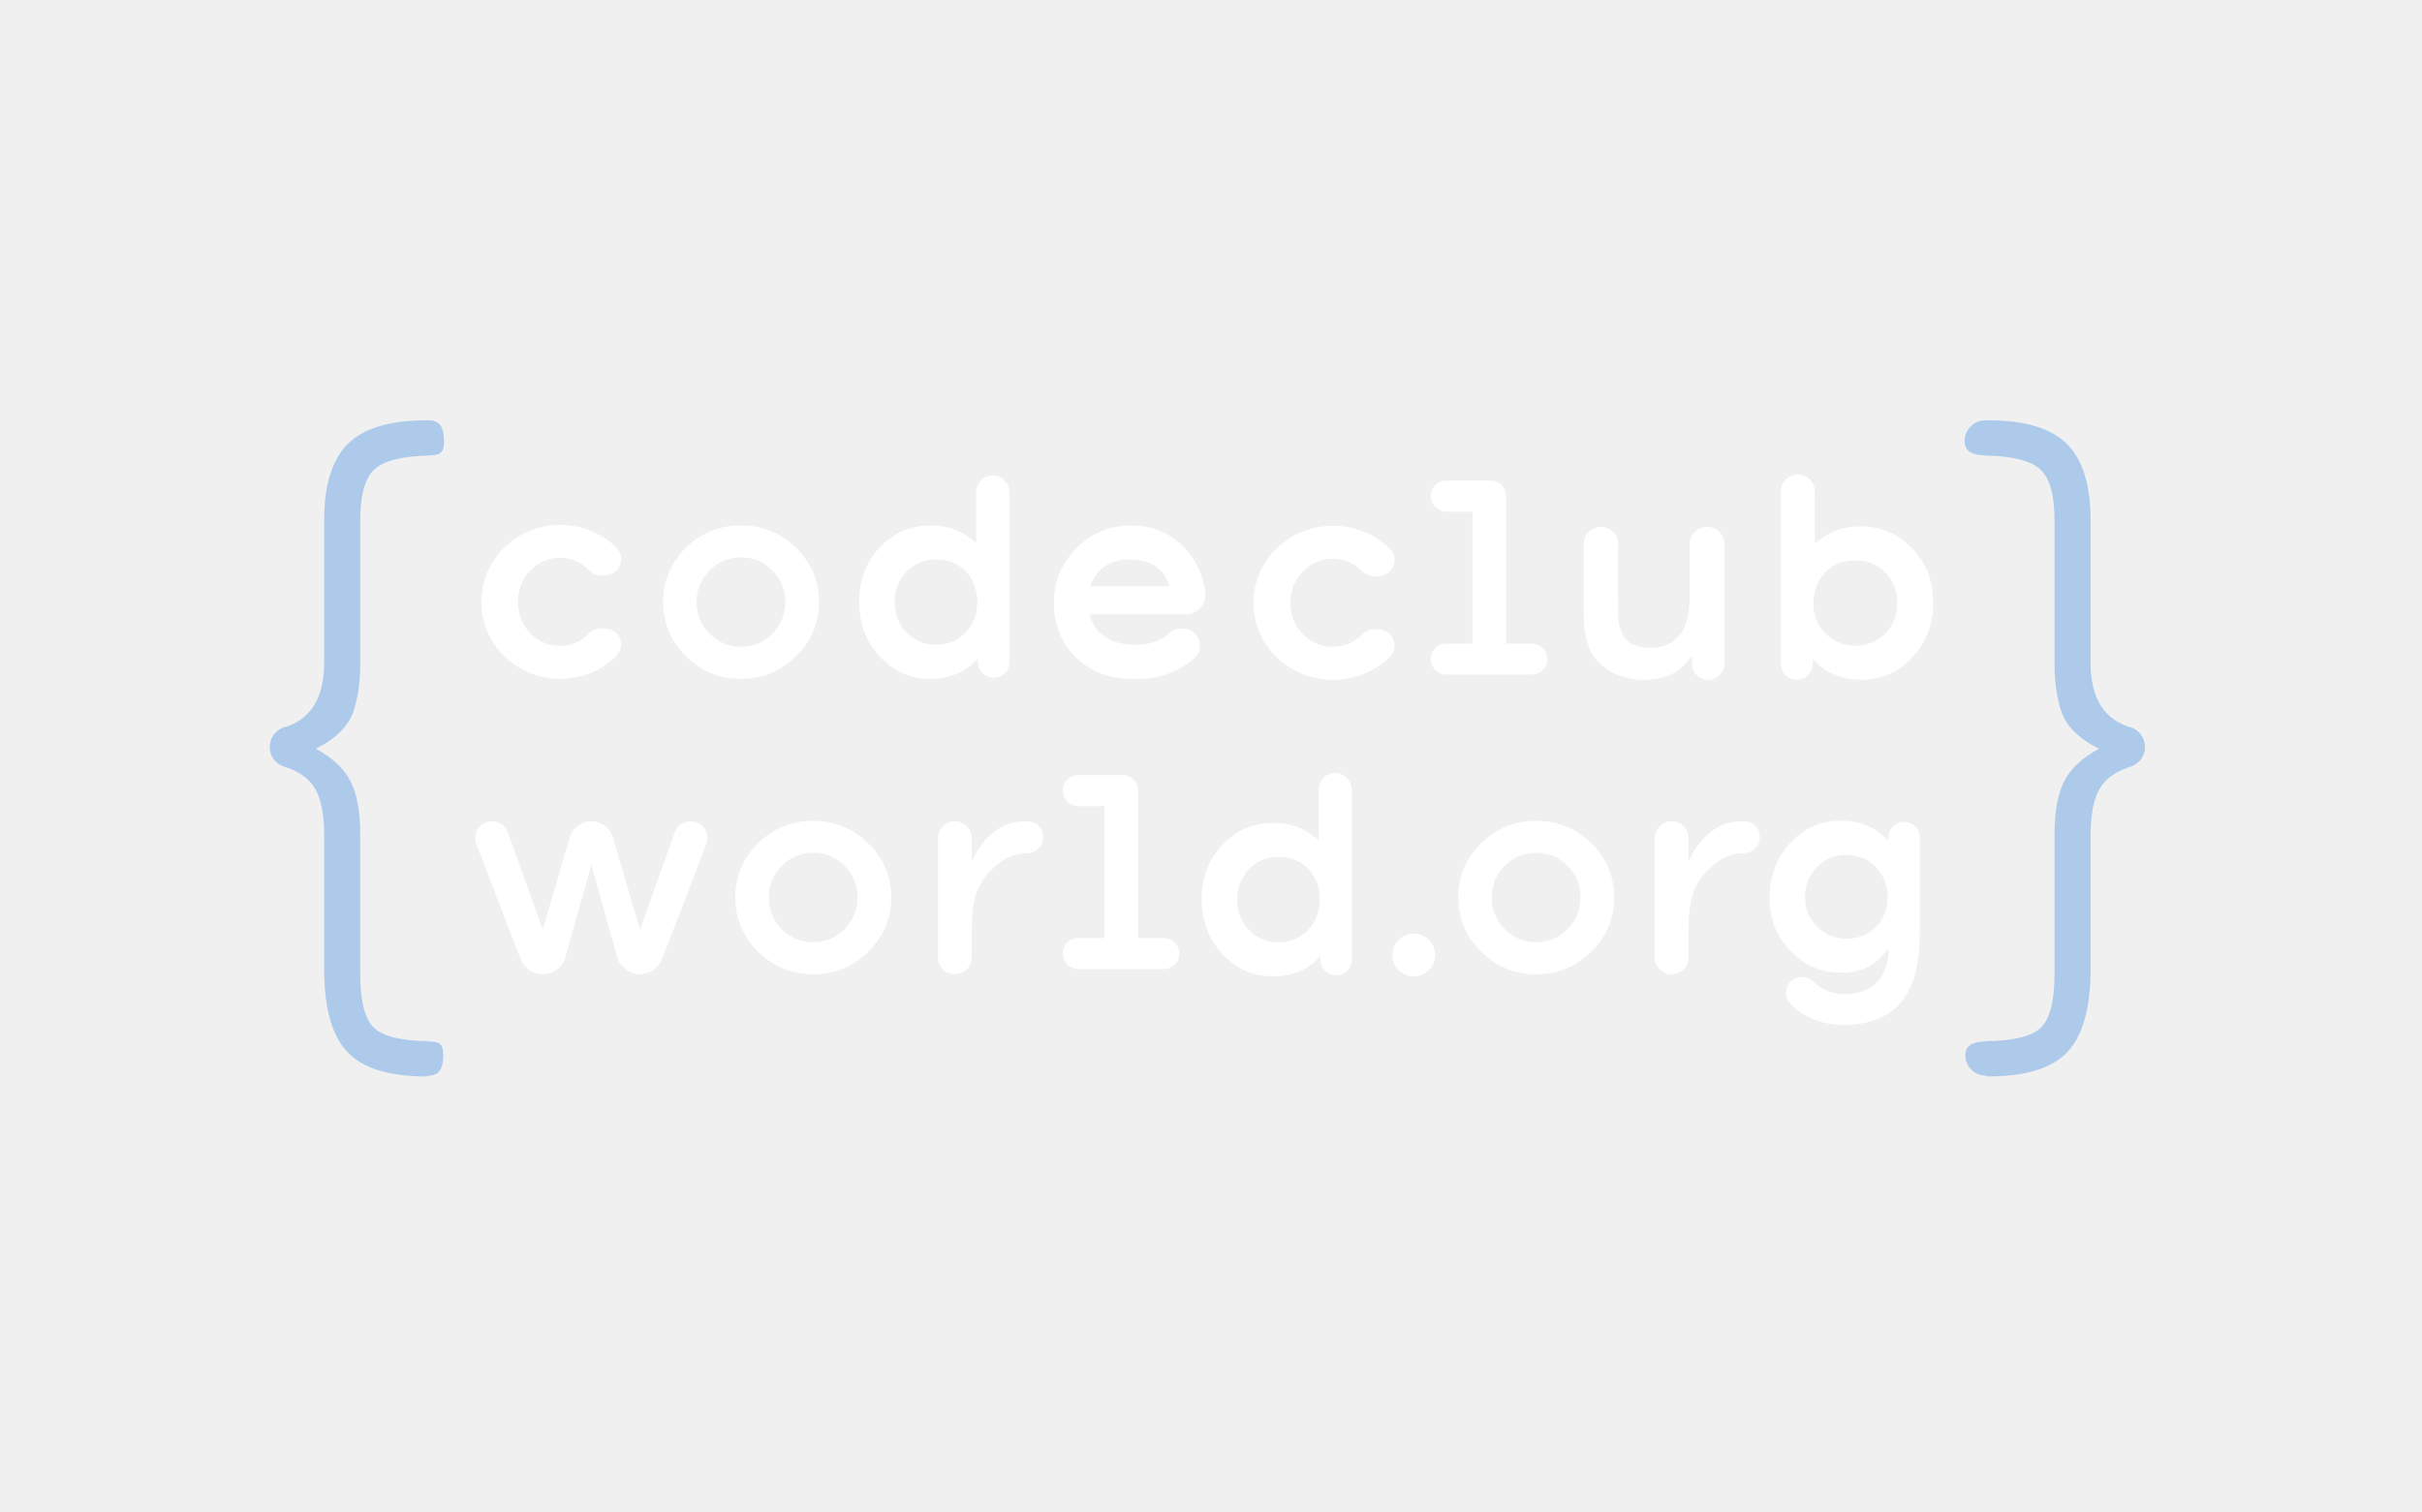
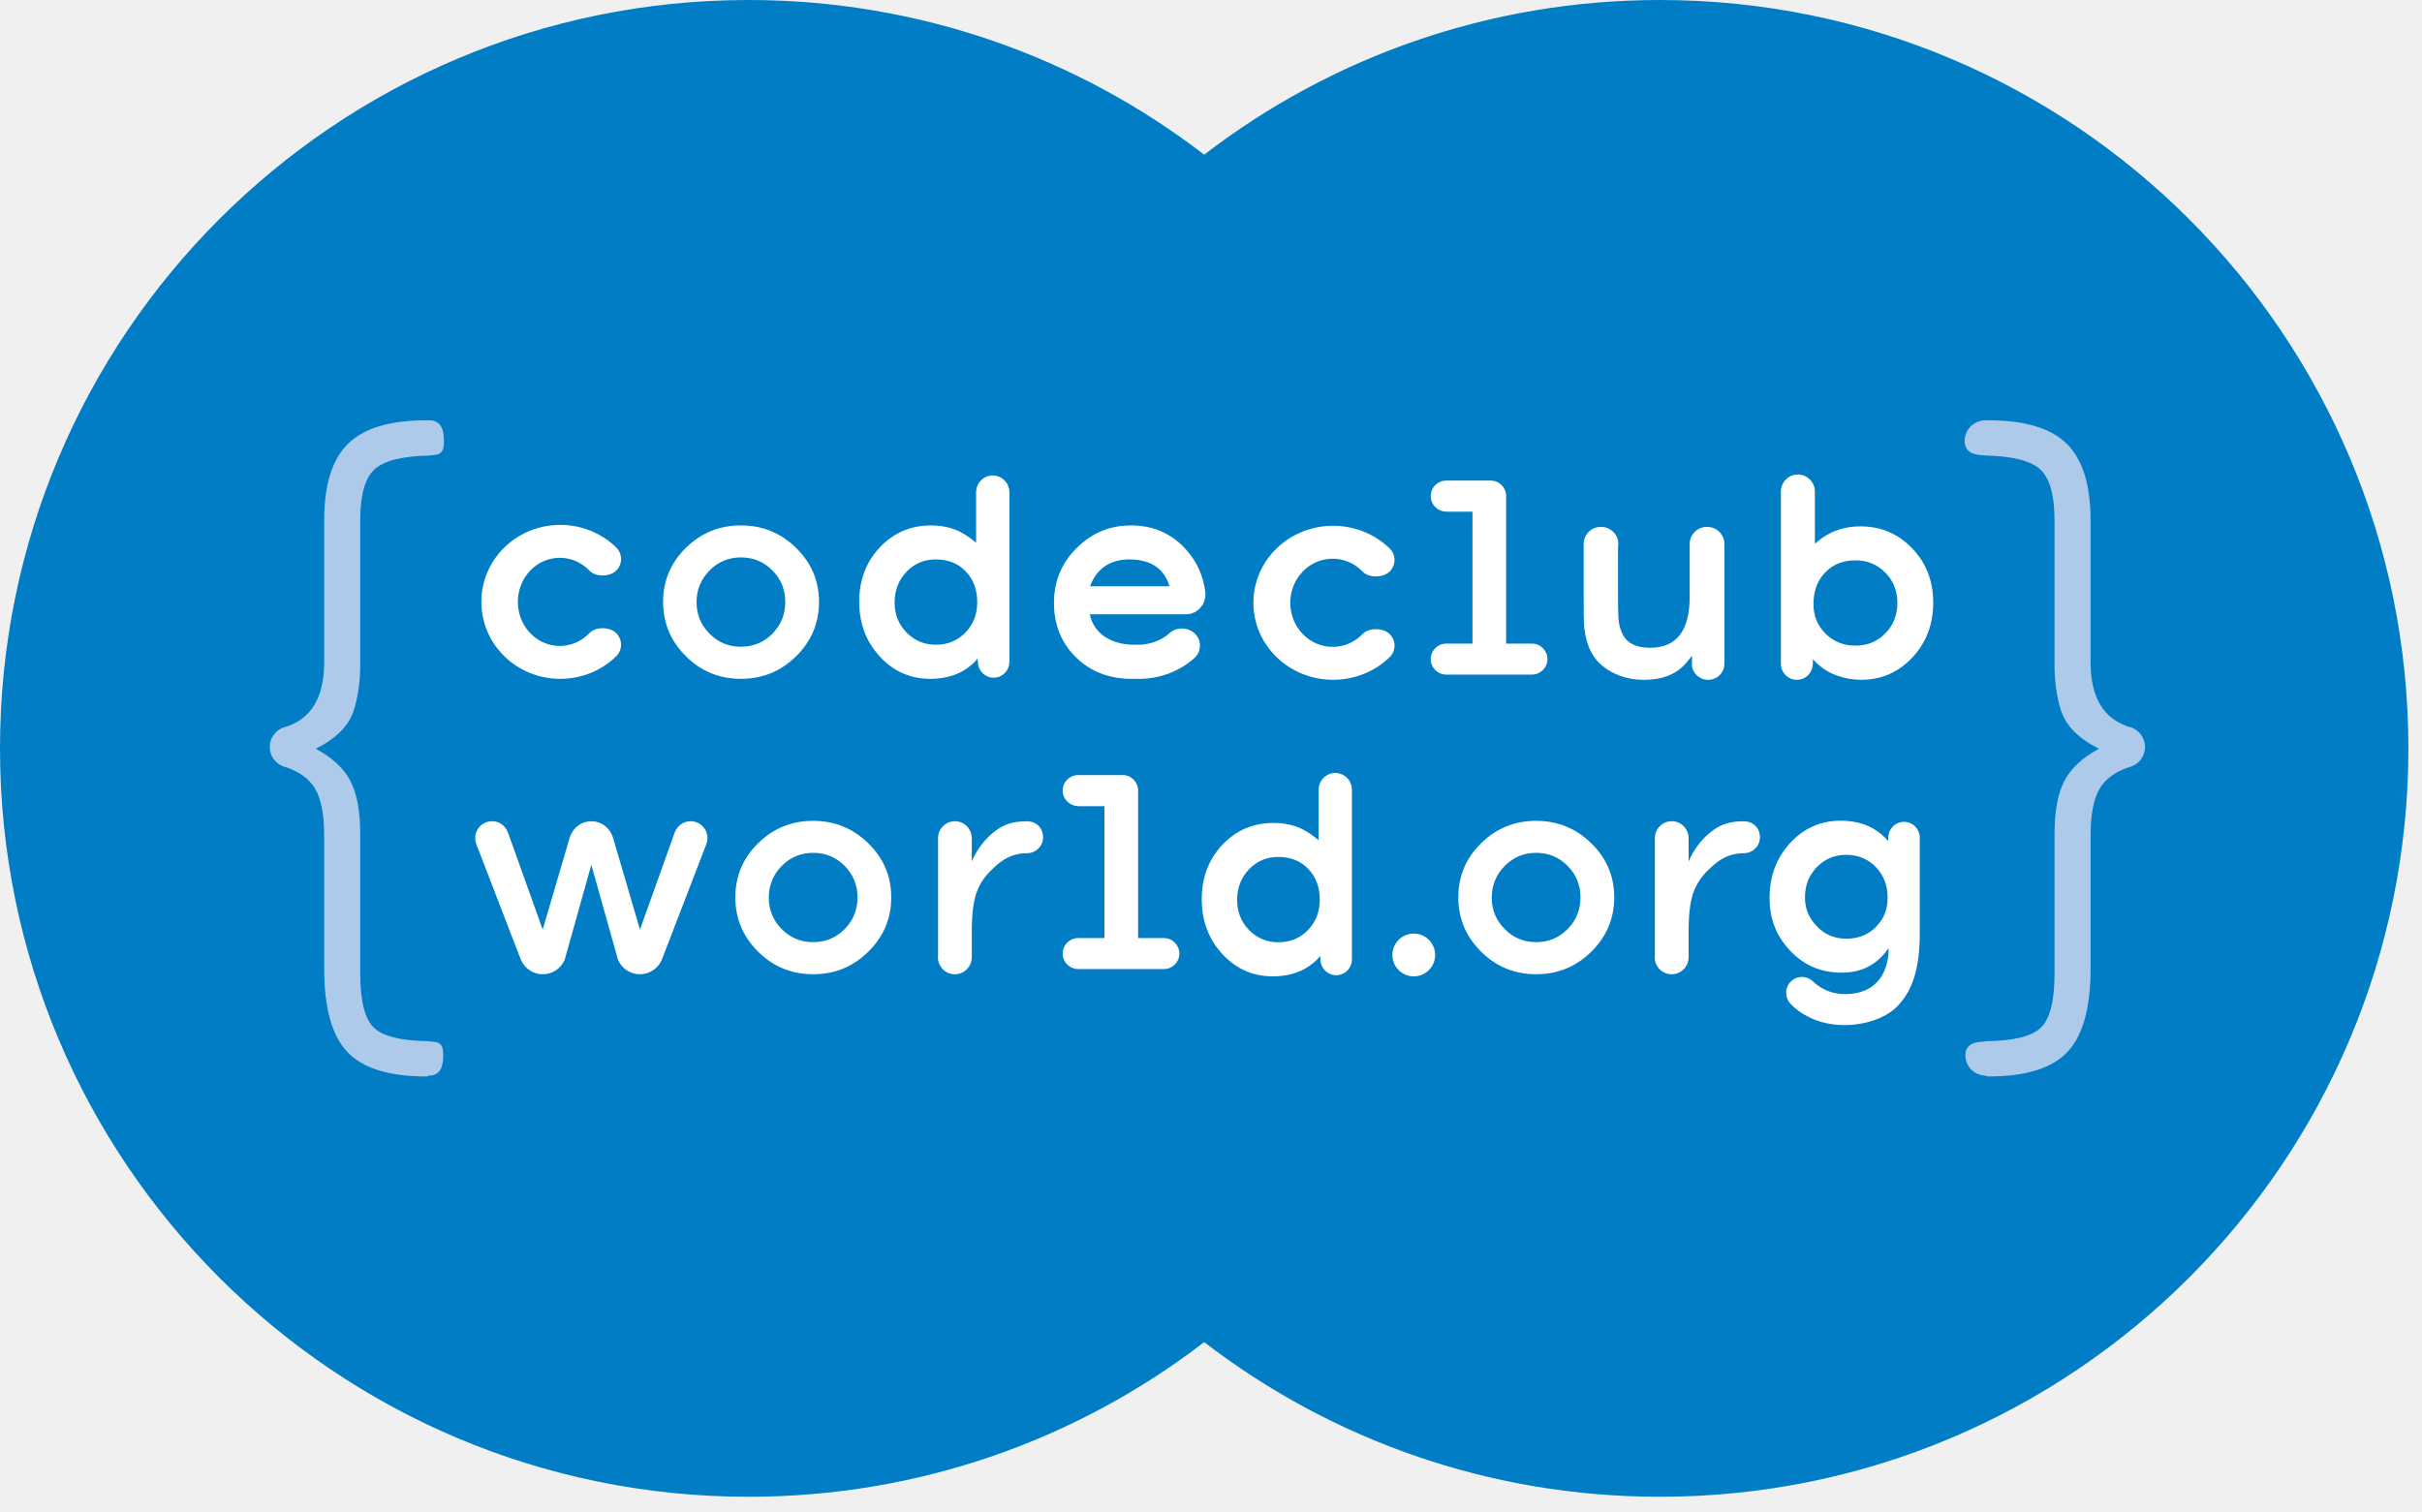
<svg xmlns="http://www.w3.org/2000/svg" version="1.1" id="Layer_1" x="0px" y="0px" width="394px" height="246px" viewBox="0 0 394 246" enable-background="new 0 0 394 246" xml:space="preserve">
-   <defs id="defs3045" />
-   <path fill="#ADCAEA" d="M72.101,171.714c0,1.797-0.439,3.243-2.225,3.288v0.027c-0.965,0.078,0.228,0.117-0.543,0.117  c-6.054,0-10.334-1.33-12.839-3.992c-2.506-2.66-3.76-7.172-3.76-13.533v-21.684c0-3.433-0.503-5.986-1.504-7.664  c-0.995-1.662-2.732-2.857-5.205-3.594c-1.254-0.496-2.146-1.705-2.146-3.135c0-1.41,0.864-2.613,2.088-3.126v-0.006  c4.513-1.194,6.768-4.742,6.768-10.643V84.64c0-5.744,1.291-9.891,3.874-12.436c2.584-2.544,6.826-3.816,12.725-3.816h0.543v0.004  c1.849,0.013,2.346,1.511,2.346,3.361c0,1.852-0.497,2.32-2.346,2.331v0.04c-4.436,0.078-7.423,0.83-8.965,2.256  S58.6,80.565,58.6,84.65v23.582c0,2.66-0.35,5.109-1.044,7.344c-0.807,2.508-2.871,4.591-6.187,6.247  c2.66,1.427,4.53,3.161,5.611,5.204c1.078,2.045,1.619,4.938,1.619,8.676v22.716c0,4.396,0.73,7.315,2.197,8.764  c1.465,1.445,4.491,2.188,9.08,2.227v0.047C71.661,169.5,72.101,169.916,72.101,171.714L72.101,171.714z M319.717,171.714  c0,1.797,1.439,3.243,3.225,3.288v0.027c0.965,0.078-0.229,0.117,0.543,0.117c6.057,0,10.334-1.33,12.84-3.992  c2.51-2.66,3.762-7.172,3.762-13.533v-21.684c0-3.433,0.502-5.986,1.504-7.664c0.996-1.662,2.73-2.857,5.205-3.594  c1.256-0.496,2.145-1.705,2.145-3.135c0-1.41-0.861-2.613-2.088-3.126v-0.006c-4.512-1.194-6.768-4.742-6.768-10.643V84.64  c0-5.744-1.291-9.891-3.875-12.436c-2.582-2.544-6.824-3.816-12.725-3.816h-0.543v0.004c-1.848,0.013-3.346,1.511-3.346,3.361  c0,1.852,1.498,2.32,3.346,2.331v0.04c4.436,0.078,7.424,0.83,8.965,2.256c1.543,1.426,2.314,4.186,2.314,8.271v23.582  c0,2.66,0.348,5.109,1.041,7.344c0.809,2.508,2.873,4.591,6.188,6.247c-2.66,1.427-4.529,3.161-5.611,5.204  c-1.076,2.045-1.617,4.938-1.617,8.676v22.716c0,4.396-0.732,7.315-2.197,8.764c-1.467,1.445-4.492,2.188-9.082,2.227v0.047  C321.156,169.5,319.717,169.916,319.717,171.714L319.717,171.714z" id="path3039" />
-   <path fill="#FFFFFF" d="M314.488,98.042c0,3.533-1.131,6.51-3.391,8.932s-5.047,3.631-8.363,3.631c-1.357,0-2.684-0.238-3.979-0.717  c-1.42-0.508-2.701-1.38-3.842-2.615v0.752h-0.021c-0.006,1.428-1.162,2.58-2.592,2.58c-1.428,0-2.586-1.152-2.59-2.58h-0.002  V79.974c0-1.527,1.236-2.766,2.766-2.766c1.525,0,2.764,1.237,2.764,2.766v8.491c0.311-0.263,0.688-0.563,1.133-0.901  c1.807-1.279,3.896-1.92,6.271-1.92c3.332,0,6.139,1.188,8.422,3.574C313.346,91.601,314.488,94.542,314.488,98.042L314.488,98.042z   M308.658,98.089c0-1.959-0.656-3.601-1.967-4.928c-1.312-1.327-2.932-1.991-4.857-1.991c-2.021,0-3.664,0.661-4.93,1.98  c-1.266,1.315-1.896,3.025-1.896,5.123c0,1.928,0.656,3.541,1.967,4.836c1.312,1.293,2.932,1.94,4.859,1.94  c1.943,0,3.564-0.666,4.867-2C308.006,101.718,308.658,100.065,308.658,98.089L308.658,98.089z M277.688,85.724  c-1.557,0-2.818,1.238-2.818,2.767v8.604c0,5.535-2.146,8.305-6.441,8.305c-2.299,0-3.811-0.777-4.531-2.336  c-0.426-0.896-0.637-1.903-0.637-3.03c-0.031-0.339-0.049-1.319-0.049-2.938v-8.15c0.025-0.148,0.049-0.299,0.049-0.454  c0-1.525-1.264-2.767-2.82-2.767c-1.559,0-2.82,1.238-2.82,2.767l0.002,0.005v8.601c0,2.483,0.02,4.025,0.068,4.627  c0.145,1.744,0.535,3.217,1.182,4.42c0.725,1.355,1.859,2.438,3.41,3.25c1.549,0.811,3.275,1.215,5.182,1.215  c2.877,0,5.088-0.842,6.633-2.521c0.281-0.309,0.668-0.776,1.154-1.409v1.072l-0.027,0.27c0,1.43,1.186,2.59,2.645,2.59  c1.457,0,2.637-1.152,2.643-2.58h0.004V88.495C280.51,86.962,279.248,85.724,277.688,85.724L277.688,85.724z M249.205,104.718  h-4.191V80.834l-0.008-0.008l0.012-0.112c0-1.392-1.129-2.521-2.52-2.521h-7.232c-1.393,0-2.521,1.131-2.521,2.521  c0,1.395,1.129,2.521,2.521,2.521v0.024h4.27v21.458h-4.27c-1.393,0-2.521,1.131-2.521,2.521c0,1.394,1.129,2.521,2.521,2.521  h13.941c1.395,0,2.521-1.128,2.521-2.521C251.727,105.849,250.598,104.718,249.205,104.718L249.205,104.718z M221.666,93.004  c1.004,1.046,3.297,1.046,4.379,0s1.082-2.741,0-3.788c-5.062-4.885-13.295-4.885-18.355,0c-5.059,4.889-5.059,12.838,0.004,17.725  c2.527,2.443,5.852,3.664,9.176,3.664c3.322,0,6.645-1.223,9.178-3.664c1.082-1.047,1.082-2.741,0-3.789  c-1.084-1.045-3.373-1.045-4.379,0c-2.689,2.799-7.062,2.799-9.752,0c-1.346-1.397-2.02-3.235-2.02-5.073  c0-1.837,0.674-3.677,2.02-5.074C214.602,90.208,218.977,90.208,221.666,93.004z M111.577,106.774  c-2.473-2.452-3.708-5.397-3.708-8.838c0-3.438,1.235-6.373,3.708-8.803c2.473-2.429,5.457-3.644,8.953-3.644  c3.495,0,6.486,1.218,8.975,3.656c2.488,2.437,3.731,5.367,3.731,8.789c0,3.438-1.239,6.386-3.721,8.838  c-2.479,2.453-5.476,3.679-8.985,3.679C117.034,110.452,114.049,109.228,111.577,106.774L111.577,106.774z M113.313,97.983  c0,2.004,0.703,3.713,2.109,5.125c1.406,1.414,3.109,2.121,5.107,2.121c2.014,0,3.72-0.707,5.118-2.121  c1.399-1.412,2.099-3.137,2.099-5.172c0-2.002-0.699-3.711-2.099-5.125c-1.398-1.414-3.104-2.119-5.118-2.119  c-1.998,0-3.701,0.709-5.107,2.131C114.015,94.246,113.313,95.966,113.313,97.983L113.313,97.983z M177.33,95.39h12.912  c-0.797-2.836-3.055-4.369-6.512-4.369C180.574,91.021,178.352,92.554,177.33,95.39z M164.205,80.103v27.574  c0,1.43-1.145,2.59-2.559,2.59c-1.412,0-2.561-1.16-2.561-2.59v-0.004h-0.023v-0.55c-0.273,0.354-0.616,0.709-1.027,1.062  c-1.768,1.513-4,2.268-6.697,2.268c-3.246,0-5.984-1.21-8.217-3.631c-2.232-2.42-3.348-5.398-3.348-8.93  c0-3.519,1.119-6.463,3.359-8.838c2.24-2.375,5.021-3.562,8.342-3.562c1.219,0,2.362,0.169,3.43,0.509  c1.279,0.417,2.574,1.188,3.885,2.312v-8.211c0-1.516,1.213-2.742,2.709-2.742S164.205,78.587,164.205,80.103L164.205,80.103z   M158.973,97.983c0-2.051-0.626-3.727-1.875-5.021s-2.873-1.941-4.868-1.941c-1.89,0-3.478,0.67-4.767,2.013  c-1.287,1.342-1.931,3.007-1.931,4.997c0,1.929,0.647,3.555,1.943,4.881c1.294,1.327,2.88,1.99,4.754,1.99  c1.936,0,3.542-0.66,4.823-1.979C158.333,101.604,158.973,99.958,158.973,97.983L158.973,97.983z M95.893,92.853  c0.996,1.047,3.264,1.047,4.336,0c1.071-1.047,1.071-2.742,0-3.787c-5.01-4.885-13.161-4.885-18.17,0  c-5.008,4.886-5.008,12.836,0,17.723c2.505,2.443,5.793,3.664,9.084,3.664c3.29,0,6.58-1.221,9.086-3.664  c1.071-1.046,1.071-2.742,0-3.787c-1.072-1.045-3.34-1.047-4.336,0c-2.662,2.797-6.993,2.798-9.654,0  c-1.331-1.397-1.996-3.235-1.996-5.073s0.665-3.677,1.996-5.074C88.9,90.058,93.231,90.058,95.893,92.853L95.893,92.853z   M194.451,106.931c-2.56,2.35-5.845,3.521-9.129,3.521l-1.183-0.003l-0.031,0.003c-3.67,0-6.696-1.168-9.08-3.505  c-2.383-2.338-3.574-5.295-3.574-8.872c0-3.5,1.233-6.474,3.702-8.918c2.467-2.445,5.385-3.667,8.827-3.667  c3.521,0,6.437,1.234,8.753,3.701c1.885,2.009,3.004,4.375,3.352,7.23l-0.021,0.059l0.021,0.229c0,1.791-1.416,3.242-3.161,3.242  h-15.645c0.311,1.496,1.113,2.751,2.418,3.631c1.303,0.878,2.91,1.318,4.822,1.318l0.885-0.002c1.619-0.041,3.455-0.646,4.781-1.82  l-0.004,0.005c1.032-1.085,3.071-1.085,4.184,0c1.113,1.084,1.113,2.842,0,3.928L194.451,106.931L194.451,106.931z M123.327,154.843  c-2.472-2.455-3.707-5.398-3.707-8.841c0-3.438,1.235-6.373,3.707-8.801c2.474-2.43,5.456-3.645,8.952-3.645  c3.496,0,6.485,1.219,8.974,3.653c2.487,2.438,3.731,5.367,3.731,8.791c0,3.439-1.24,6.386-3.72,8.838  c-2.479,2.453-5.476,3.679-8.985,3.679C128.784,158.519,125.801,157.293,123.327,154.843L123.327,154.843z M125.063,146.052  c0,2.004,0.704,3.711,2.11,5.123c1.405,1.413,3.108,2.118,5.106,2.118c2.014,0,3.72-0.705,5.118-2.118  c1.398-1.412,2.098-3.138,2.098-5.173c0-2.002-0.699-3.711-2.098-5.125c-1.398-1.411-3.104-2.116-5.118-2.116  c-1.998,0-3.701,0.709-5.106,2.131C125.766,142.312,125.063,144.031,125.063,146.052L125.063,146.052z M219.926,128.509v27.575  c0,1.429-1.145,2.589-2.561,2.589c-1.412,0-2.559-1.16-2.559-2.589v-0.004h-0.023v-0.551c-0.273,0.354-0.617,0.709-1.027,1.062  c-1.77,1.513-4.002,2.269-6.697,2.269c-3.246,0-5.982-1.209-8.217-3.633c-2.233-2.42-3.35-5.398-3.35-8.931  c0-3.516,1.121-6.463,3.36-8.838c2.238-2.375,5.021-3.562,8.344-3.562c1.221,0,2.361,0.17,3.43,0.51  c1.279,0.416,2.574,1.187,3.885,2.312v-8.212c0.002-1.514,1.215-2.739,2.709-2.739C218.713,125.769,219.926,126.994,219.926,128.509  L219.926,128.509z M214.691,146.392c0-2.053-0.625-3.726-1.873-5.021c-1.25-1.295-2.873-1.942-4.869-1.942  c-1.891,0-3.479,0.672-4.766,2.016c-1.287,1.342-1.932,3.006-1.932,4.996c0,1.928,0.646,3.555,1.943,4.881  c1.295,1.328,2.879,1.99,4.754,1.99c1.936,0,3.543-0.66,4.82-1.979C214.053,150.011,214.691,148.365,214.691,146.392  L214.691,146.392z M189.332,152.634h-4.189v-23.886l-0.008-0.008l0.012-0.111c0-1.393-1.129-2.52-2.523-2.52h-7.23  c-1.394,0-2.521,1.129-2.521,2.52c0,1.394,1.129,2.521,2.521,2.521v0.021h4.268v21.461h-4.268c-1.394,0-2.521,1.13-2.521,2.521  s1.129,2.521,2.521,2.521h13.941c1.395,0,2.521-1.132,2.521-2.521C191.854,153.763,190.725,152.634,189.332,152.634L189.332,152.634  z M115.089,136.363c0-1.516-1.23-2.744-2.745-2.744c-1.189,0-2.193,0.765-2.575,1.822l-0.011,0.004l-5.649,15.807l-4.46-15.194  l-0.013,0.002c-0.505-1.418-1.847-2.439-3.438-2.439c-1.59,0-2.933,1.021-3.439,2.439l-0.015-0.002l-4.46,15.194l-5.649-15.807  l-0.013-0.004c-0.38-1.062-1.383-1.822-2.573-1.822c-1.515,0-2.745,1.229-2.745,2.744c0,0.379,0.077,0.738,0.216,1.066l-0.003,0.004  l7.217,18.729h0.001c0.591,1.383,1.965,2.355,3.562,2.355c1.604,0,2.98-0.979,3.567-2.367l4.332-15.443l4.332,15.443  c0.587,1.391,1.964,2.367,3.567,2.367c1.598,0,2.972-0.976,3.562-2.355h0.001l7.217-18.729l-0.004-0.004  C115.011,137.103,115.089,136.742,115.089,136.363L115.089,136.363z M169.688,136.22c0-1.375-0.967-2.593-2.67-2.593  c-2.687,0-4.061,0.729-5.467,1.859c-1.576,1.271-2.82,3.104-3.465,4.689v-3.896h-0.008c-0.047-1.475-1.252-2.66-2.738-2.66  c-1.486,0-2.693,1.187-2.739,2.66h-0.009v19.33l-0.016,0.154c0,1.521,1.236,2.756,2.756,2.756c1.487,0,2.695-1.187,2.745-2.66h0.009  v-4.315c0-2.712,0.244-4.773,0.73-6.189c0.486-1.412,1.277-2.648,2.37-3.703c1.093-1.057,2.809-2.832,5.908-2.832l0.006-0.002  C168.531,138.812,169.688,137.649,169.688,136.22L169.688,136.22z M240.938,154.843c-2.473-2.455-3.707-5.398-3.707-8.841  c0-3.438,1.234-6.373,3.707-8.801c2.475-2.43,5.457-3.645,8.953-3.645s6.484,1.219,8.973,3.653c2.488,2.438,3.732,5.367,3.732,8.791  c0,3.439-1.24,6.386-3.721,8.838c-2.48,2.453-5.479,3.679-8.984,3.679C246.395,158.519,243.412,157.293,240.938,154.843  L240.938,154.843z M242.672,146.052c0,2.004,0.705,3.711,2.111,5.123c1.404,1.413,3.109,2.118,5.107,2.118  c2.014,0,3.719-0.705,5.117-2.118c1.398-1.412,2.098-3.138,2.098-5.173c0-2.002-0.699-3.711-2.098-5.125  c-1.398-1.411-3.104-2.116-5.117-2.116c-1.998,0-3.703,0.709-5.107,2.131C243.377,142.312,242.672,144.031,242.672,146.052  L242.672,146.052z M286.299,136.22c0-1.375-0.969-2.593-2.672-2.593c-2.686,0-4.061,0.729-5.467,1.859  c-1.576,1.271-2.82,3.104-3.463,4.689v-3.896h-0.01c-0.047-1.475-1.252-2.66-2.738-2.66s-2.693,1.187-2.738,2.66h-0.01v19.33  l-0.016,0.154c0,1.521,1.234,2.756,2.756,2.756c1.488,0,2.695-1.187,2.746-2.66h0.01v-4.315c0-2.712,0.242-4.773,0.729-6.189  c0.486-1.412,1.277-2.648,2.369-3.703c1.094-1.057,2.811-2.832,5.908-2.832l0.006-0.002  C285.141,138.812,286.299,137.649,286.299,136.22L286.299,136.22z M291.312,159.709c1.008-1.008,2.65-0.998,3.672,0.021  c0,0,1.893,2.02,5.121,2.02c7.6,0,7.121-7.457,7.121-7.457c-1.312,1.789-3.393,3.966-7.658,3.966c-3.322,0-6.104-1.188-8.344-3.562  c-2.238-2.375-3.359-5.084-3.359-8.602c0-3.529,1.117-6.511,3.35-8.931c2.232-2.422,4.971-3.631,8.219-3.631  c2.693,0,4.928,0.756,6.695,2.269c0.41,0.354,0.754,0.709,1.027,1.062v-0.551h0.023v-0.004c0-1.43,1.146-2.59,2.559-2.59  c1.416,0,2.561,1.16,2.561,2.59v15.506c0,6.074-1.32,9.584-3.75,12.014c-2.07,2.072-5.736,2.974-8.436,2.974  c-5.877,0-8.779-3.42-8.779-3.42C290.312,162.361,290.303,160.718,291.312,159.709L291.312,159.709z M305.146,141.067  c-1.281-1.32-2.889-1.98-4.824-1.98c-1.873,0-3.459,0.664-4.754,1.99s-1.943,2.953-1.943,4.883c0,1.99,0.645,3.416,1.934,4.759  c1.287,1.342,2.875,2.014,4.766,2.014c1.996,0,3.619-0.648,4.869-1.941c1.248-1.297,1.873-2.731,1.873-4.782  C307.064,144.029,306.426,142.386,305.146,141.067L305.146,141.067z M229.986,151.901c-1.922,0-3.479,1.559-3.479,3.48  c0,1.921,1.557,3.479,3.479,3.479c1.924,0,3.479-1.557,3.479-3.479C233.465,153.459,231.91,151.901,229.986,151.901z" id="path3041" />
+   <path fill="#007DC5" d="M270.018,0c-27.896,0-53.594,9.388-74.125,25.164C175.361,9.388,149.662,0,121.767,0  C54.518,0,0,54.519,0,121.769c0,67.248,54.518,121.766,121.767,121.766c27.895,0,53.594-9.385,74.125-25.162  c20.532,15.777,46.229,25.162,74.125,25.162c67.25,0,121.768-54.518,121.768-121.766C391.785,54.519,337.268,0,270.018,0z" />
+   <path fill="#ADCAEA" d="M72.101,171.714c0,1.797-0.439,3.243-2.225,3.288v0.027c-0.965,0.078,0.228,0.117-0.543,0.117  c-6.054,0-10.334-1.33-12.839-3.992c-2.506-2.66-3.76-7.172-3.76-13.533v-21.684c0-3.433-0.503-5.986-1.504-7.664  c-0.995-1.662-2.732-2.857-5.205-3.594c-1.254-0.496-2.146-1.705-2.146-3.135c0-1.41,0.864-2.613,2.088-3.126v-0.006  c4.513-1.194,6.768-4.742,6.768-10.643V84.64c0-5.744,1.291-9.891,3.874-12.436c2.584-2.544,6.826-3.816,12.725-3.816h0.543v0.004  c1.849,0.013,2.346,1.511,2.346,3.361c0,1.852-0.497,2.32-2.346,2.331v0.04c-4.436,0.078-7.423,0.83-8.965,2.256  S58.6,80.565,58.6,84.65v23.582c0,2.66-0.35,5.109-1.044,7.344c-0.807,2.508-2.871,4.591-6.187,6.247  c2.66,1.427,4.53,3.161,5.611,5.204c1.078,2.045,1.619,4.938,1.619,8.676v22.716c0,4.396,0.73,7.315,2.197,8.764  c1.465,1.445,4.491,2.188,9.08,2.227v0.047C71.661,169.5,72.101,169.916,72.101,171.714L72.101,171.714z M319.717,171.714  c0,1.797,1.439,3.243,3.225,3.288v0.027c0.965,0.078-0.229,0.117,0.543,0.117c6.057,0,10.334-1.33,12.84-3.992  c2.51-2.66,3.762-7.172,3.762-13.533v-21.684c0-3.433,0.502-5.986,1.504-7.664c0.996-1.662,2.73-2.857,5.205-3.594  c1.256-0.496,2.145-1.705,2.145-3.135c0-1.41-0.861-2.613-2.088-3.126v-0.006c-4.512-1.194-6.768-4.742-6.768-10.643V84.64  c0-5.744-1.291-9.891-3.875-12.436c-2.582-2.544-6.824-3.816-12.725-3.816h-0.543v0.004c-1.848,0.013-3.346,1.511-3.346,3.361  c0,1.852,1.498,2.32,3.346,2.331v0.04c4.436,0.078,7.424,0.83,8.965,2.256c1.543,1.426,2.314,4.186,2.314,8.271v23.582  c0,2.66,0.348,5.109,1.041,7.344c0.809,2.508,2.873,4.591,6.188,6.247c-2.66,1.427-4.529,3.161-5.611,5.204  c-1.076,2.045-1.617,4.938-1.617,8.676v22.716c0,4.396-0.732,7.315-2.197,8.764c-1.467,1.445-4.492,2.188-9.082,2.227v0.047  C321.156,169.5,319.717,169.916,319.717,171.714L319.717,171.714z" />
+   <path fill="#FFFFFF" d="M314.488,98.042c0,3.533-1.131,6.51-3.391,8.932s-5.047,3.631-8.363,3.631c-1.357,0-2.684-0.238-3.979-0.717  c-1.42-0.508-2.701-1.38-3.842-2.615v0.752h-0.021c-0.006,1.428-1.162,2.58-2.592,2.58c-1.428,0-2.586-1.152-2.59-2.58h-0.002  V79.974c0-1.527,1.236-2.766,2.766-2.766c1.525,0,2.764,1.237,2.764,2.766v8.491c0.311-0.263,0.688-0.563,1.133-0.901  c1.807-1.279,3.896-1.92,6.271-1.92c3.332,0,6.139,1.188,8.422,3.574C313.346,91.601,314.488,94.542,314.488,98.042L314.488,98.042z   M308.658,98.089c0-1.959-0.656-3.601-1.967-4.928c-1.312-1.327-2.932-1.991-4.857-1.991c-2.021,0-3.664,0.661-4.93,1.98  c-1.266,1.315-1.896,3.025-1.896,5.123c0,1.928,0.656,3.541,1.967,4.836c1.312,1.293,2.932,1.94,4.859,1.94  c1.943,0,3.564-0.666,4.867-2C308.006,101.718,308.658,100.065,308.658,98.089L308.658,98.089z M277.688,85.724  c-1.557,0-2.818,1.238-2.818,2.767v8.604c0,5.535-2.146,8.305-6.441,8.305c-2.299,0-3.811-0.777-4.531-2.336  c-0.426-0.896-0.637-1.903-0.637-3.03c-0.031-0.339-0.049-1.319-0.049-2.938v-8.15c0.025-0.148,0.049-0.299,0.049-0.454  c0-1.525-1.264-2.767-2.82-2.767c-1.559,0-2.82,1.238-2.82,2.767l0.002,0.005v8.601c0,2.483,0.02,4.025,0.068,4.627  c0.145,1.744,0.535,3.217,1.182,4.42c0.725,1.355,1.859,2.438,3.41,3.25c1.549,0.811,3.275,1.215,5.182,1.215  c2.877,0,5.088-0.842,6.633-2.521c0.281-0.309,0.668-0.776,1.154-1.409v1.072l-0.027,0.27c0,1.43,1.186,2.59,2.645,2.59  c1.457,0,2.637-1.152,2.643-2.58h0.004V88.495C280.51,86.962,279.248,85.724,277.688,85.724L277.688,85.724z M249.205,104.718  h-4.191V80.834l-0.008-0.008l0.012-0.112c0-1.392-1.129-2.521-2.52-2.521h-7.232c-1.393,0-2.521,1.131-2.521,2.521  c0,1.395,1.129,2.521,2.521,2.521v0.024h4.27v21.458h-4.27c-1.393,0-2.521,1.131-2.521,2.521c0,1.394,1.129,2.521,2.521,2.521  h13.941c1.395,0,2.521-1.128,2.521-2.521C251.727,105.849,250.598,104.718,249.205,104.718L249.205,104.718z M221.666,93.004  c1.004,1.046,3.297,1.046,4.379,0s1.082-2.741,0-3.788c-5.062-4.885-13.295-4.885-18.355,0c-5.059,4.889-5.059,12.838,0.004,17.725  c2.527,2.443,5.852,3.664,9.176,3.664c3.322,0,6.645-1.223,9.178-3.664c1.082-1.047,1.082-2.741,0-3.789  c-1.084-1.045-3.373-1.045-4.379,0c-2.689,2.799-7.062,2.799-9.752,0c-1.346-1.397-2.02-3.235-2.02-5.073  c0-1.837,0.674-3.677,2.02-5.074C214.602,90.208,218.977,90.208,221.666,93.004z M111.577,106.774  c-2.473-2.452-3.708-5.397-3.708-8.838c0-3.438,1.235-6.373,3.708-8.803c2.473-2.429,5.457-3.644,8.953-3.644  c3.495,0,6.486,1.218,8.975,3.656c2.488,2.437,3.731,5.367,3.731,8.789c0,3.438-1.239,6.386-3.721,8.838  c-2.479,2.453-5.476,3.679-8.985,3.679C117.034,110.452,114.049,109.228,111.577,106.774L111.577,106.774z M113.313,97.983  c0,2.004,0.703,3.713,2.109,5.125c1.406,1.414,3.109,2.121,5.107,2.121c2.014,0,3.72-0.707,5.118-2.121  c1.399-1.412,2.099-3.137,2.099-5.172c0-2.002-0.699-3.711-2.099-5.125c-1.398-1.414-3.104-2.119-5.118-2.119  c-1.998,0-3.701,0.709-5.107,2.131C114.015,94.246,113.313,95.966,113.313,97.983L113.313,97.983z M177.33,95.39h12.912  c-0.797-2.836-3.055-4.369-6.512-4.369C180.574,91.021,178.352,92.554,177.33,95.39z M164.205,80.103v27.574  c0,1.43-1.145,2.59-2.559,2.59c-1.412,0-2.561-1.16-2.561-2.59v-0.004h-0.023v-0.55c-0.273,0.354-0.616,0.709-1.027,1.062  c-1.768,1.513-4,2.268-6.697,2.268c-3.246,0-5.984-1.21-8.217-3.631c-2.232-2.42-3.348-5.398-3.348-8.93  c0-3.519,1.119-6.463,3.359-8.838c2.24-2.375,5.021-3.562,8.342-3.562c1.219,0,2.362,0.169,3.43,0.509  c1.279,0.417,2.574,1.188,3.885,2.312v-8.211c0-1.516,1.213-2.742,2.709-2.742S164.205,78.587,164.205,80.103L164.205,80.103z   M158.973,97.983c0-2.051-0.626-3.727-1.875-5.021s-2.873-1.941-4.868-1.941c-1.89,0-3.478,0.67-4.767,2.013  c-1.287,1.342-1.931,3.007-1.931,4.997c0,1.929,0.647,3.555,1.943,4.881c1.294,1.327,2.88,1.99,4.754,1.99  c1.936,0,3.542-0.66,4.823-1.979C158.333,101.604,158.973,99.958,158.973,97.983L158.973,97.983z M95.893,92.853  c0.996,1.047,3.264,1.047,4.336,0c1.071-1.047,1.071-2.742,0-3.787c-5.01-4.885-13.161-4.885-18.17,0  c-5.008,4.886-5.008,12.836,0,17.723c2.505,2.443,5.793,3.664,9.084,3.664c3.29,0,6.58-1.221,9.086-3.664  c1.071-1.046,1.071-2.742,0-3.787c-1.072-1.045-3.34-1.047-4.336,0c-2.662,2.797-6.993,2.798-9.654,0  c-1.331-1.397-1.996-3.235-1.996-5.073s0.665-3.677,1.996-5.074C88.9,90.058,93.231,90.058,95.893,92.853L95.893,92.853z   M194.451,106.931c-2.56,2.35-5.845,3.521-9.129,3.521l-1.183-0.003l-0.031,0.003c-3.67,0-6.696-1.168-9.08-3.505  c-2.383-2.338-3.574-5.295-3.574-8.872c0-3.5,1.233-6.474,3.702-8.918c2.467-2.445,5.385-3.667,8.827-3.667  c3.521,0,6.437,1.234,8.753,3.701c1.885,2.009,3.004,4.375,3.352,7.23l-0.021,0.059l0.021,0.229c0,1.791-1.416,3.242-3.161,3.242  h-15.645c0.311,1.496,1.113,2.751,2.418,3.631c1.303,0.878,2.91,1.318,4.822,1.318l0.885-0.002c1.619-0.041,3.455-0.646,4.781-1.82  l-0.004,0.005c1.032-1.085,3.071-1.085,4.184,0c1.113,1.084,1.113,2.842,0,3.928L194.451,106.931L194.451,106.931z M123.327,154.843  c-2.472-2.455-3.707-5.398-3.707-8.841c0-3.438,1.235-6.373,3.707-8.801c2.474-2.43,5.456-3.645,8.952-3.645  c3.496,0,6.485,1.219,8.974,3.653c2.487,2.438,3.731,5.367,3.731,8.791c0,3.439-1.24,6.386-3.72,8.838  c-2.479,2.453-5.476,3.679-8.985,3.679C128.784,158.519,125.801,157.293,123.327,154.843L123.327,154.843z M125.063,146.052  c0,2.004,0.704,3.711,2.11,5.123c1.405,1.413,3.108,2.118,5.106,2.118c2.014,0,3.72-0.705,5.118-2.118  c1.398-1.412,2.098-3.138,2.098-5.173c0-2.002-0.699-3.711-2.098-5.125c-1.398-1.411-3.104-2.116-5.118-2.116  c-1.998,0-3.701,0.709-5.106,2.131C125.766,142.312,125.063,144.031,125.063,146.052L125.063,146.052z M219.926,128.509v27.575  c0,1.429-1.145,2.589-2.561,2.589c-1.412,0-2.559-1.16-2.559-2.589v-0.004h-0.023v-0.551c-0.273,0.354-0.617,0.709-1.027,1.062  c-1.77,1.513-4.002,2.269-6.697,2.269c-3.246,0-5.982-1.209-8.217-3.633c-2.233-2.42-3.35-5.398-3.35-8.931  c0-3.516,1.121-6.463,3.36-8.838c2.238-2.375,5.021-3.562,8.344-3.562c1.221,0,2.361,0.17,3.43,0.51  c1.279,0.416,2.574,1.187,3.885,2.312v-8.212c0.002-1.514,1.215-2.739,2.709-2.739C218.713,125.769,219.926,126.994,219.926,128.509  L219.926,128.509z M214.691,146.392c0-2.053-0.625-3.726-1.873-5.021c-1.25-1.295-2.873-1.942-4.869-1.942  c-1.891,0-3.479,0.672-4.766,2.016c-1.287,1.342-1.932,3.006-1.932,4.996c0,1.928,0.646,3.555,1.943,4.881  c1.295,1.328,2.879,1.99,4.754,1.99c1.936,0,3.543-0.66,4.82-1.979C214.053,150.011,214.691,148.365,214.691,146.392  L214.691,146.392z M189.332,152.634h-4.189v-23.886l-0.008-0.008l0.012-0.111c0-1.393-1.129-2.52-2.523-2.52h-7.23  c-1.394,0-2.521,1.129-2.521,2.52c0,1.394,1.129,2.521,2.521,2.521v0.021h4.268v21.461h-4.268c-1.394,0-2.521,1.13-2.521,2.521  s1.129,2.521,2.521,2.521h13.941c1.395,0,2.521-1.132,2.521-2.521C191.854,153.763,190.725,152.634,189.332,152.634L189.332,152.634  z M115.089,136.363c0-1.516-1.23-2.744-2.745-2.744c-1.189,0-2.193,0.765-2.575,1.822l-0.011,0.004l-5.649,15.807l-4.46-15.194  l-0.013,0.002c-0.505-1.418-1.847-2.439-3.438-2.439c-1.59,0-2.933,1.021-3.439,2.439l-0.015-0.002l-4.46,15.194l-5.649-15.807  l-0.013-0.004c-0.38-1.062-1.383-1.822-2.573-1.822c-1.515,0-2.745,1.229-2.745,2.744c0,0.379,0.077,0.738,0.216,1.066l-0.003,0.004  l7.217,18.729h0.001c0.591,1.383,1.965,2.355,3.562,2.355c1.604,0,2.98-0.979,3.567-2.367l4.332-15.443l4.332,15.443  c0.587,1.391,1.964,2.367,3.567,2.367c1.598,0,2.972-0.976,3.562-2.355h0.001l7.217-18.729l-0.004-0.004  C115.011,137.103,115.089,136.742,115.089,136.363L115.089,136.363z M169.688,136.22c0-1.375-0.967-2.593-2.67-2.593  c-2.687,0-4.061,0.729-5.467,1.859c-1.576,1.271-2.82,3.104-3.465,4.689v-3.896h-0.008c-0.047-1.475-1.252-2.66-2.738-2.66  c-1.486,0-2.693,1.187-2.739,2.66h-0.009v19.33l-0.016,0.154c0,1.521,1.236,2.756,2.756,2.756c1.487,0,2.695-1.187,2.745-2.66h0.009  v-4.315c0-2.712,0.244-4.773,0.73-6.189c0.486-1.412,1.277-2.648,2.37-3.703c1.093-1.057,2.809-2.832,5.908-2.832l0.006-0.002  C168.531,138.812,169.688,137.649,169.688,136.22L169.688,136.22z M240.938,154.843c-2.473-2.455-3.707-5.398-3.707-8.841  c0-3.438,1.234-6.373,3.707-8.801c2.475-2.43,5.457-3.645,8.953-3.645s6.484,1.219,8.973,3.653c2.488,2.438,3.732,5.367,3.732,8.791  c0,3.439-1.24,6.386-3.721,8.838c-2.48,2.453-5.479,3.679-8.984,3.679C246.395,158.519,243.412,157.293,240.938,154.843  L240.938,154.843z M242.672,146.052c0,2.004,0.705,3.711,2.111,5.123c1.404,1.413,3.109,2.118,5.107,2.118  c2.014,0,3.719-0.705,5.117-2.118c1.398-1.412,2.098-3.138,2.098-5.173c0-2.002-0.699-3.711-2.098-5.125  c-1.398-1.411-3.104-2.116-5.117-2.116c-1.998,0-3.703,0.709-5.107,2.131C243.377,142.312,242.672,144.031,242.672,146.052  L242.672,146.052z M286.299,136.22c0-1.375-0.969-2.593-2.672-2.593c-2.686,0-4.061,0.729-5.467,1.859  c-1.576,1.271-2.82,3.104-3.463,4.689v-3.896h-0.01c-0.047-1.475-1.252-2.66-2.738-2.66s-2.693,1.187-2.738,2.66h-0.01v19.33  l-0.016,0.154c0,1.521,1.234,2.756,2.756,2.756c1.488,0,2.695-1.187,2.746-2.66h0.01v-4.315c0-2.712,0.242-4.773,0.729-6.189  c0.486-1.412,1.277-2.648,2.369-3.703c1.094-1.057,2.811-2.832,5.908-2.832l0.006-0.002  C285.141,138.812,286.299,137.649,286.299,136.22L286.299,136.22z M291.312,159.709c1.008-1.008,2.65-0.998,3.672,0.021  c0,0,1.893,2.02,5.121,2.02c7.6,0,7.121-7.457,7.121-7.457c-1.312,1.789-3.393,3.966-7.658,3.966c-3.322,0-6.104-1.188-8.344-3.562  c-2.238-2.375-3.359-5.084-3.359-8.602c0-3.529,1.117-6.511,3.35-8.931c2.232-2.422,4.971-3.631,8.219-3.631  c2.693,0,4.928,0.756,6.695,2.269c0.41,0.354,0.754,0.709,1.027,1.062v-0.551h0.023v-0.004c0-1.43,1.146-2.59,2.559-2.59  c1.416,0,2.561,1.16,2.561,2.59v15.506c0,6.074-1.32,9.584-3.75,12.014c-2.07,2.072-5.736,2.974-8.436,2.974  c-5.877,0-8.779-3.42-8.779-3.42C290.312,162.361,290.303,160.718,291.312,159.709L291.312,159.709z M305.146,141.067  c-1.281-1.32-2.889-1.98-4.824-1.98c-1.873,0-3.459,0.664-4.754,1.99s-1.943,2.953-1.943,4.883c0,1.99,0.645,3.416,1.934,4.759  c1.287,1.342,2.875,2.014,4.766,2.014c1.996,0,3.619-0.648,4.869-1.941c1.248-1.297,1.873-2.731,1.873-4.782  C307.064,144.029,306.426,142.386,305.146,141.067L305.146,141.067z M229.986,151.901c-1.922,0-3.479,1.559-3.479,3.48  c0,1.921,1.557,3.479,3.479,3.479c1.924,0,3.479-1.557,3.479-3.479C233.465,153.459,231.91,151.901,229.986,151.901z" />
</svg>
